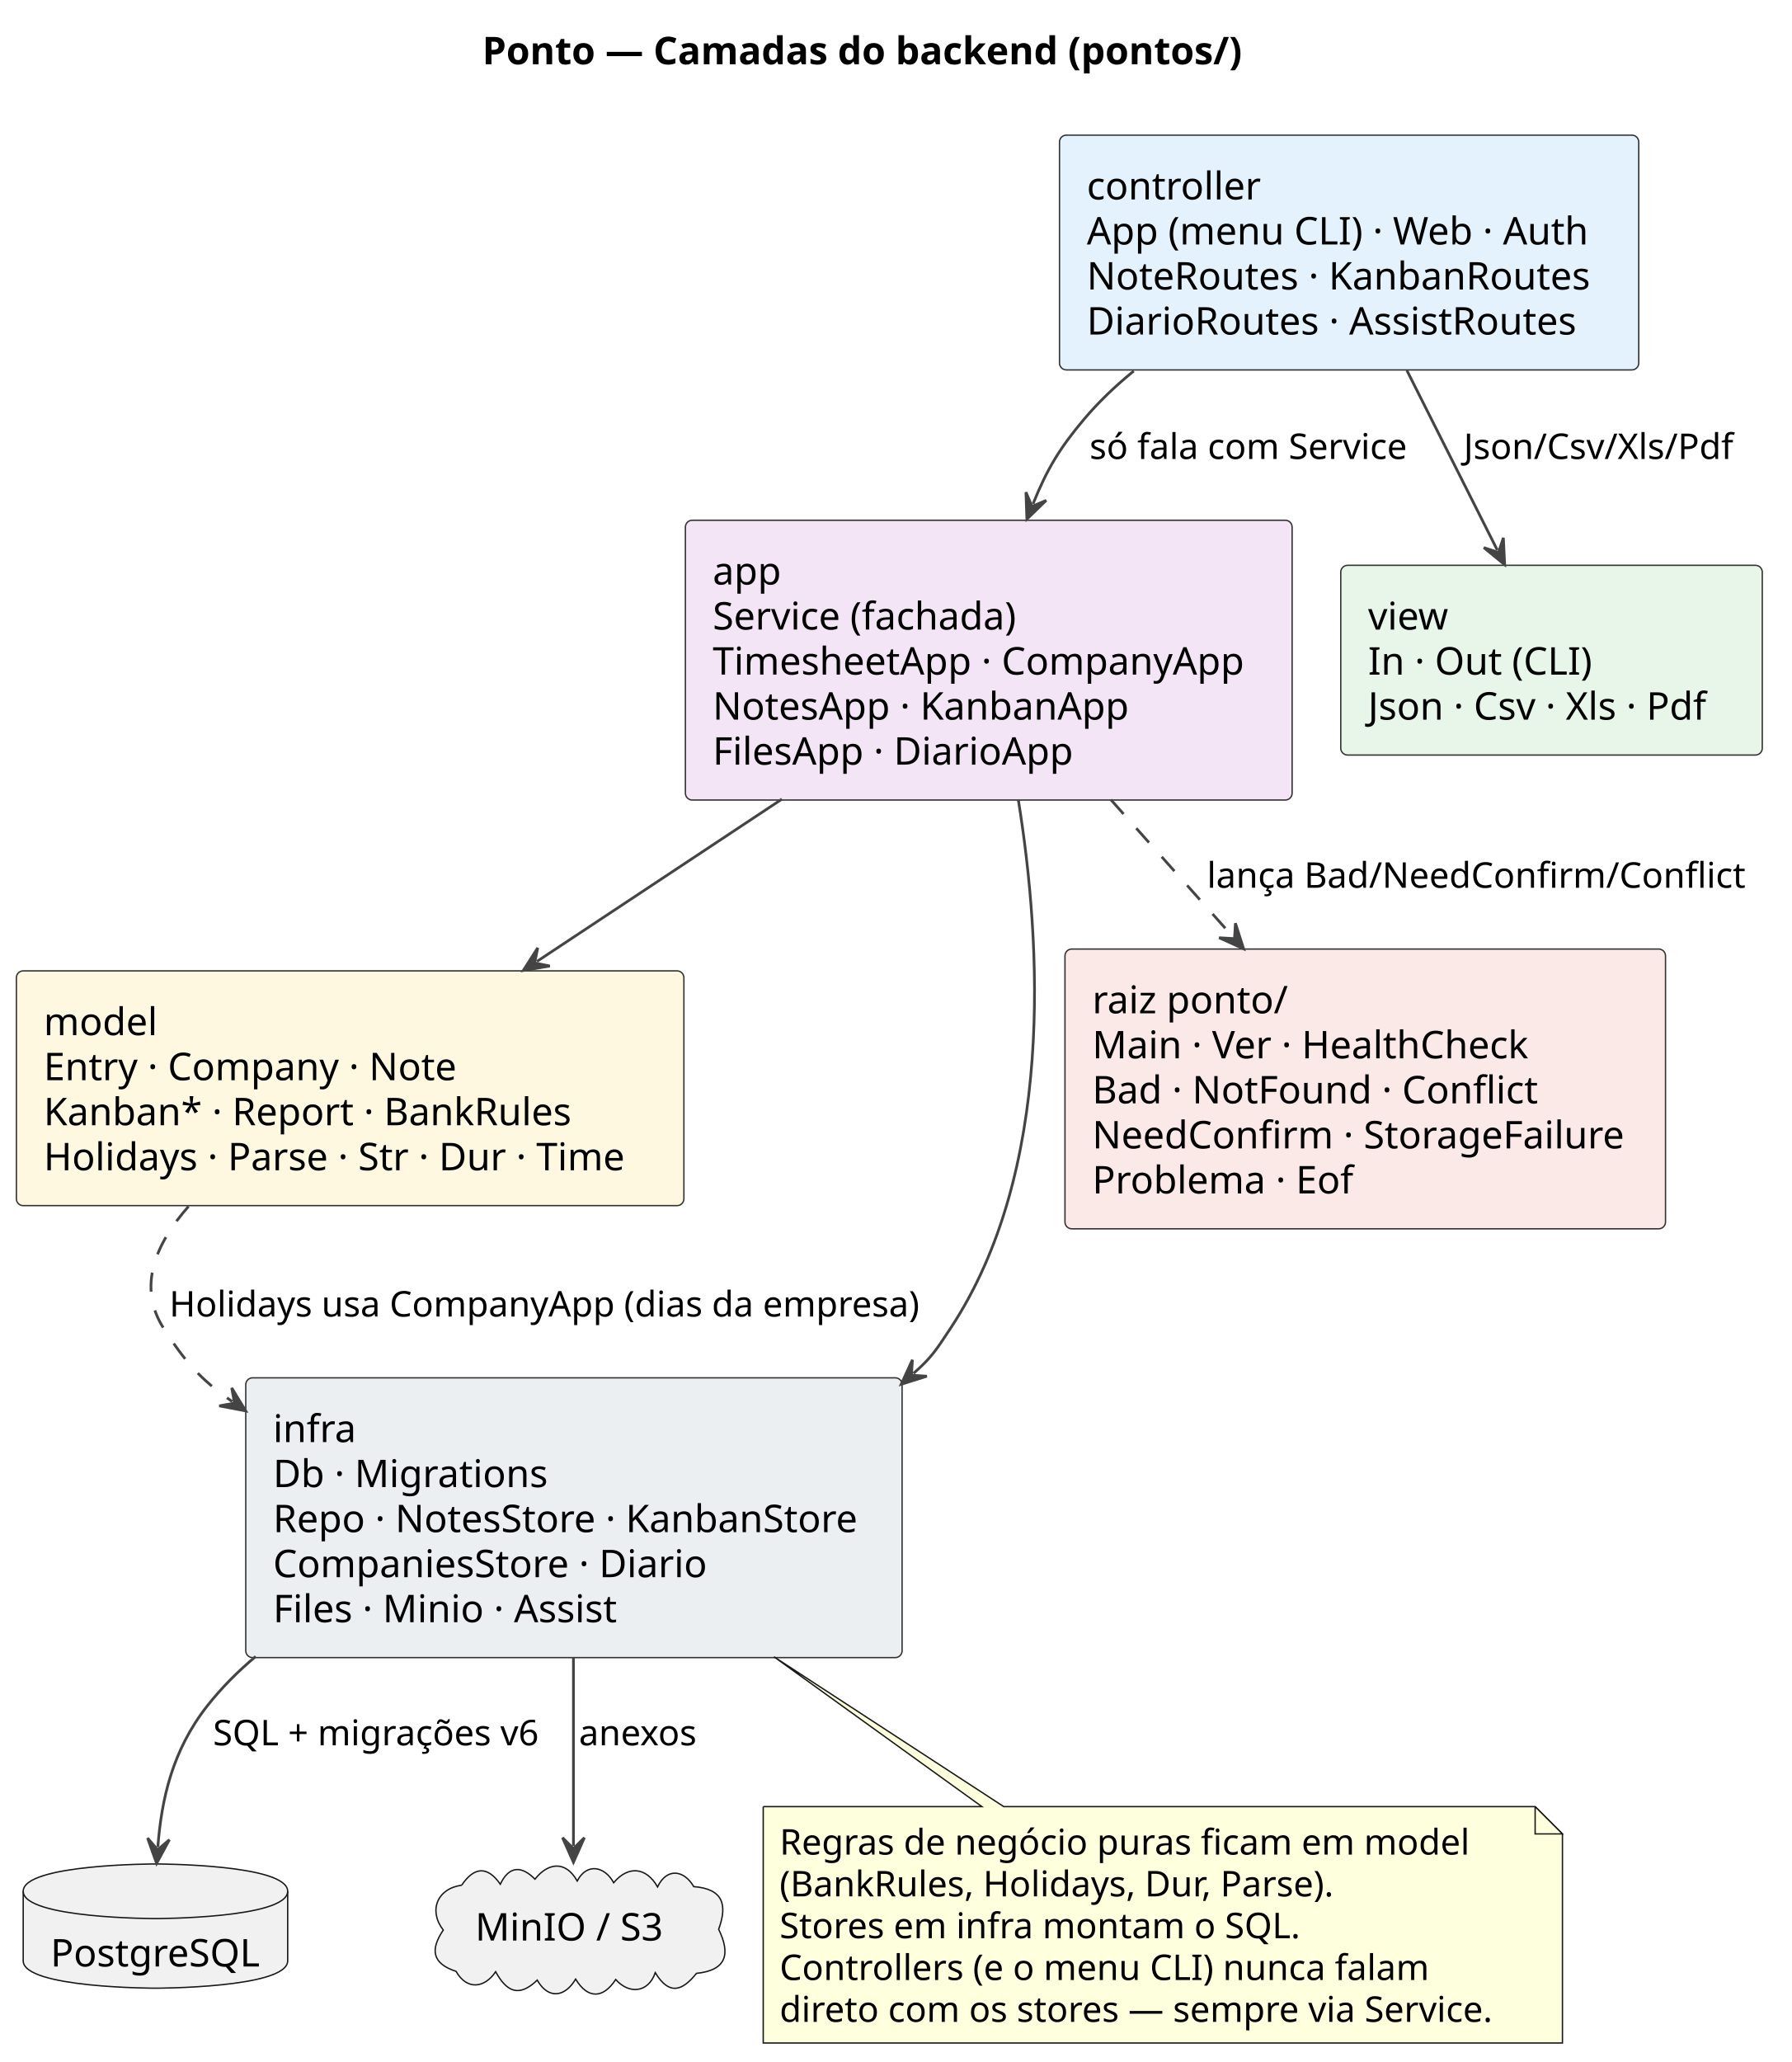
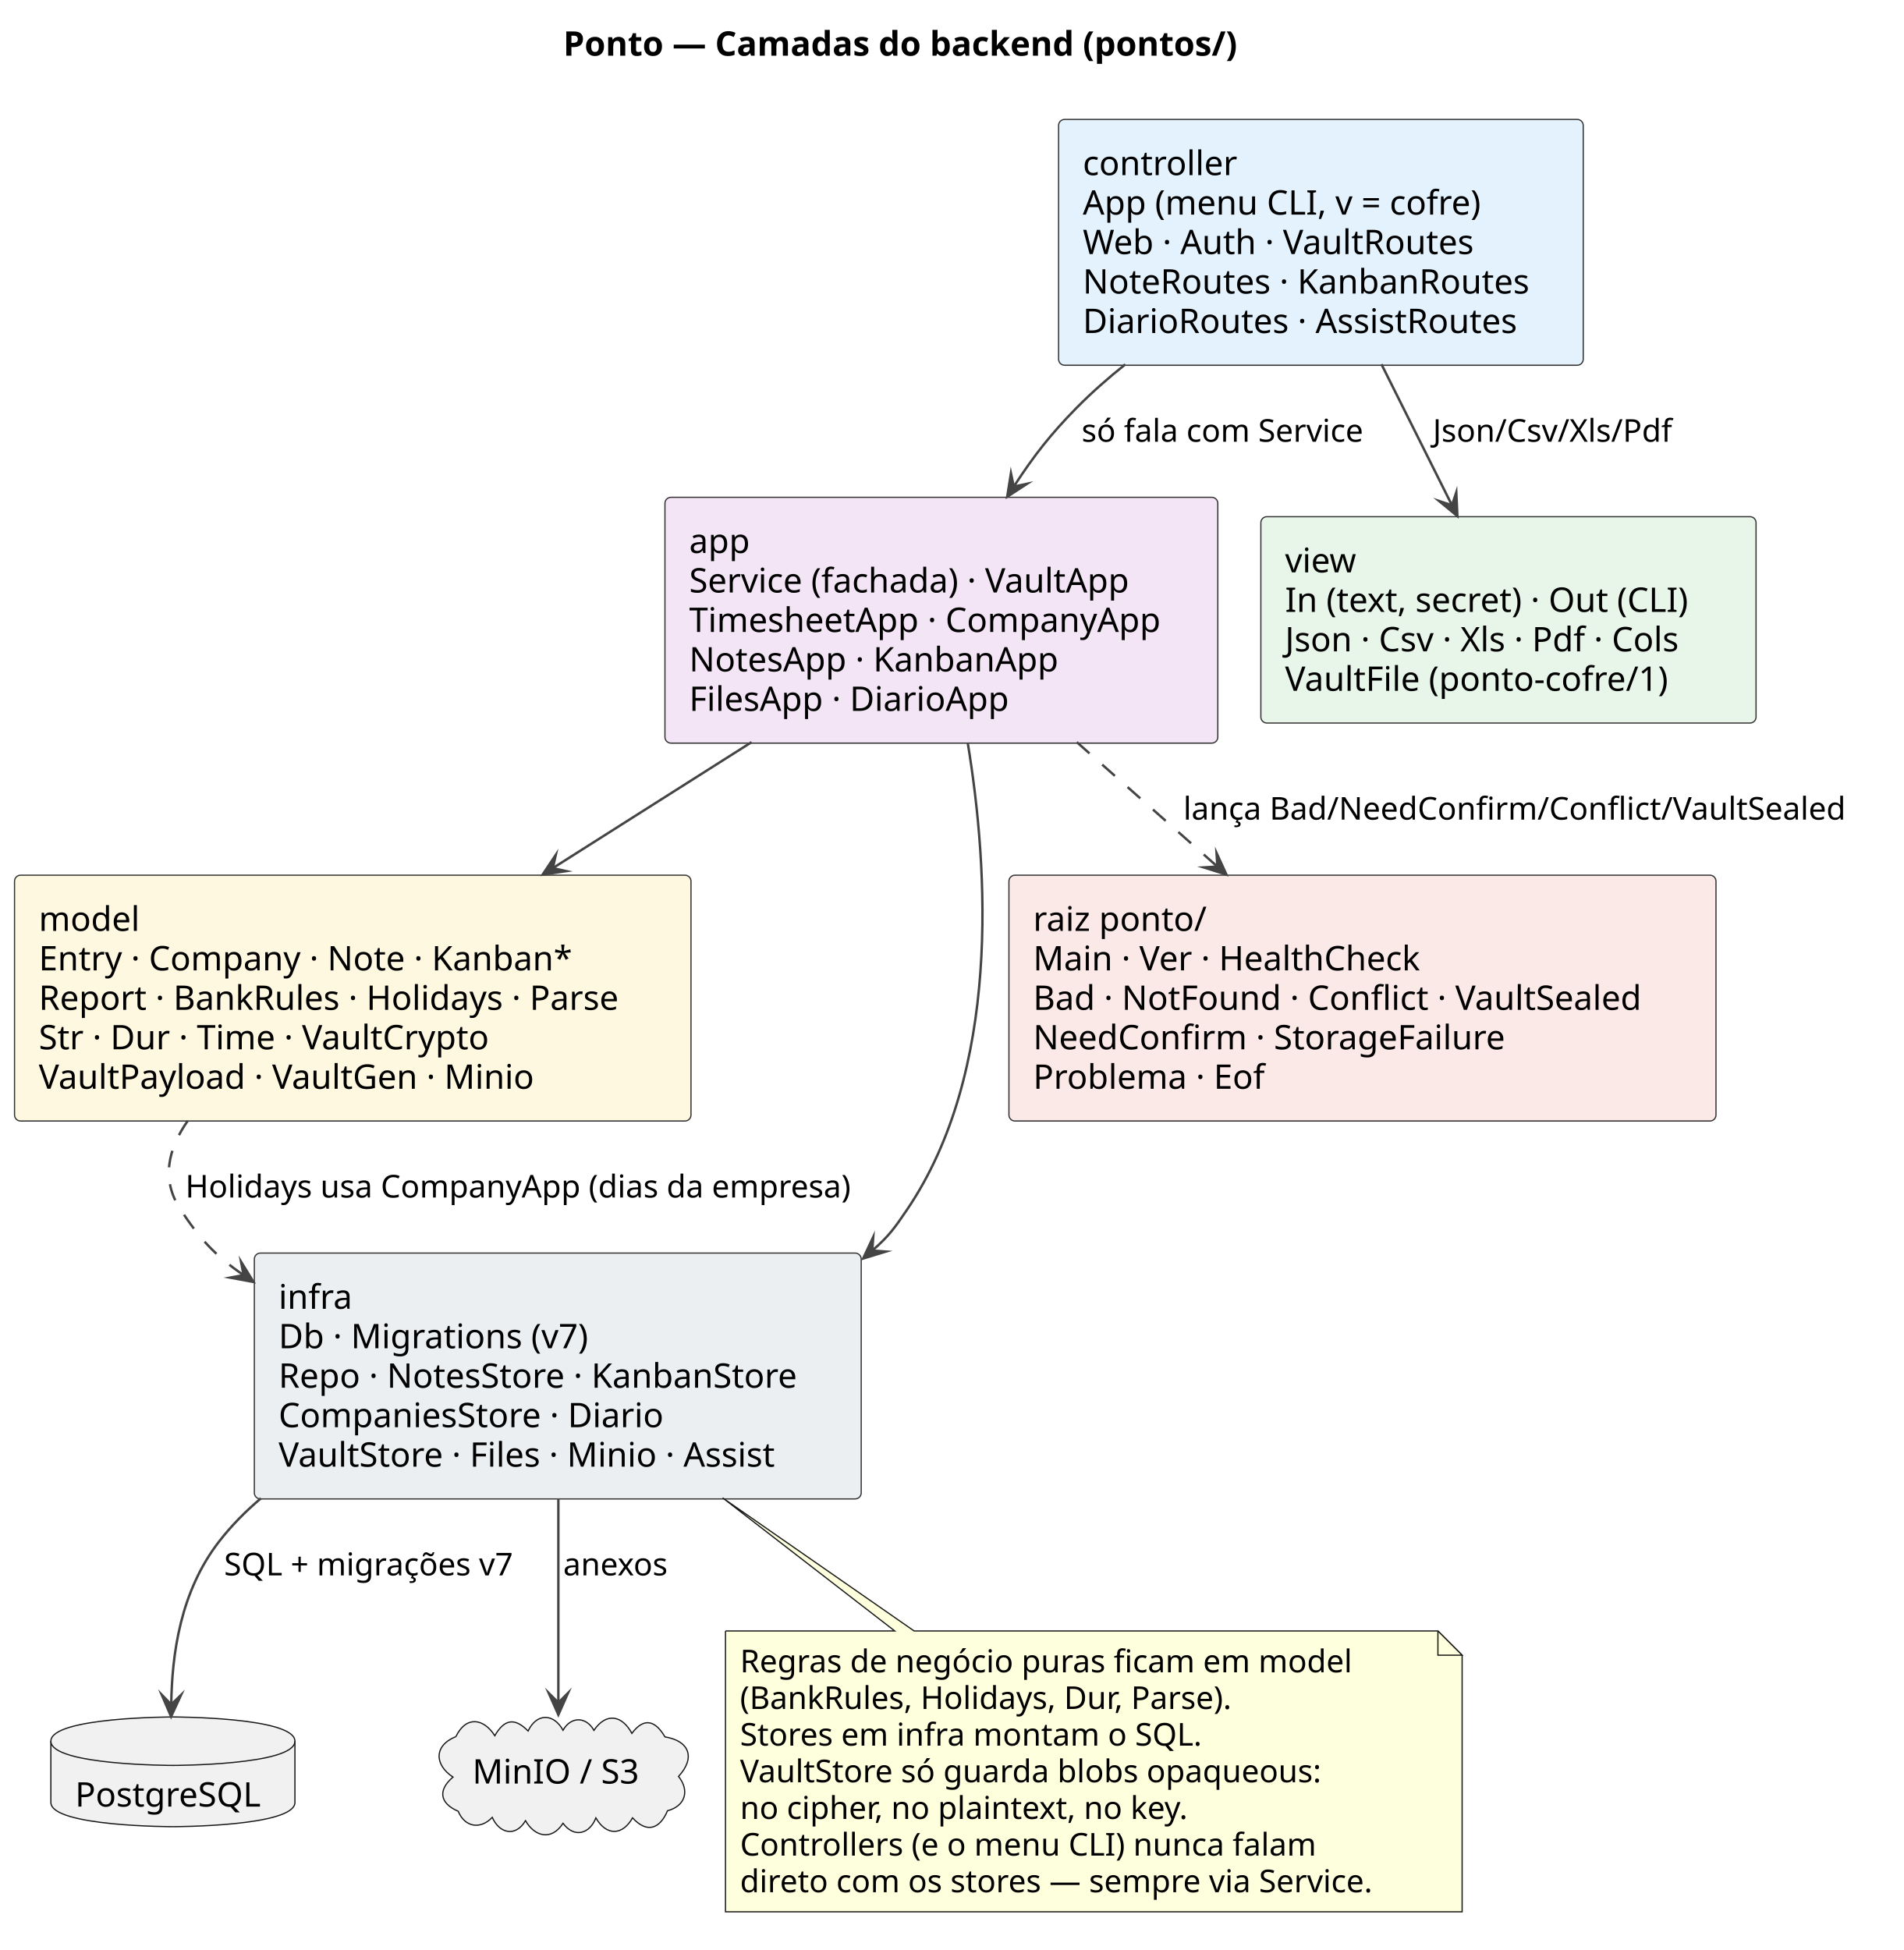
- <svg xmlns="http://www.w3.org/2000/svg" contentStyleType="text/css" data-diagram-type="DESCRIPTION" height="755px" preserveAspectRatio="none" style="width:656px;height:755px;background:#FFFFFF;" version="1.1" viewBox="0 0 656 755" width="656px" zoomAndPan="magnify">
+ <svg xmlns="http://www.w3.org/2000/svg" version="1.1" data-diagram-type="DESCRIPTION" style="width:786px;height:805px;background:#FFFFFF;" width="786px" height="805px" viewBox="0 0 786 805" zoomAndPan="magnify" preserveAspectRatio="none" contentStyleType="text/css">
  <defs />
-   <g>
+   <g font-family="sans-serif" lengthAdjust="spacing">
    <g class="title" data-source-line="1">
-       <text fill="#000000" font-family="sans-serif" font-size="14" font-weight="bold" lengthAdjust="spacing" textLength="290.787" x="176.606" y="23.535">Ponto — Camadas do backend (pontos/)</text>
+       <text x="232.517" y="22.995" fill="#000" font-size="14" textLength="314.446" font-weight="700">Ponto — Camadas do backend (pontos/)</text>
    </g>
-     <g class="entity" data-entity="ctrl" data-source-line="10" data-uid="ent0002" id="entity_ctrl">
-       <rect fill="#E3F2FD" height="85.953" rx="2.5" ry="2.5" style="stroke:#333333;stroke-width:0.5;" width="212.117" x="388" y="49.488" />
-       <text fill="#000000" font-family="sans-serif" font-size="14" lengthAdjust="spacing" textLength="65.645" x="398" y="73.023">controller</text>
-       <text fill="#000000" font-family="sans-serif" font-size="14" lengthAdjust="spacing" textLength="192.117" x="398" y="89.512">App (menu CLI) · Web · Auth</text>
-       <text fill="#000000" font-family="sans-serif" font-size="14" lengthAdjust="spacing" textLength="188.685" x="398" y="106">NoteRoutes · KanbanRoutes</text>
-       <text fill="#000000" font-family="sans-serif" font-size="14" lengthAdjust="spacing" textLength="186.908" x="398" y="122.488">DiarioRoutes · AssistRoutes</text>
+     <g class="entity" data-qualified-name="ctrl" id="ent0001" data-source-line="10">
+       <rect x="437" y="49.297" width="216.588" height="101.484" fill="#E3F2FD" style="stroke:#333;stroke-width:0.5;" rx="2.5" ry="2.5" />
+       <text x="447" y="72.292" fill="#000" font-size="14" textLength="67.095">controller</text>
+       <text x="447" y="88.589" fill="#000" font-size="14" textLength="182.253">App (menu CLI, v = cofre)</text>
+       <text x="447" y="104.886" fill="#000" font-size="14" textLength="175.827">Web · Auth · VaultRoutes</text>
+       <text x="447" y="121.183" fill="#000" font-size="14" textLength="196.588">NoteRoutes · KanbanRoutes</text>
+       <text x="447" y="137.479" fill="#000" font-size="14" textLength="192.773">DiarioRoutes · AssistRoutes</text>
    </g>
-     <g class="entity" data-entity="app" data-source-line="12" data-uid="ent0003" id="entity_app">
-       <rect fill="#F3E5F5" height="102.441" rx="2.5" ry="2.5" style="stroke:#333333;stroke-width:0.5;" width="222.186" x="251" y="190.488" />
-       <text fill="#000000" font-family="sans-serif" font-size="14" lengthAdjust="spacing" textLength="25.355" x="261" y="214.023">app</text>
-       <text fill="#000000" font-family="sans-serif" font-size="14" lengthAdjust="spacing" textLength="113.88" x="261" y="230.512">Service (fachada)</text>
-       <text fill="#000000" font-family="sans-serif" font-size="14" lengthAdjust="spacing" textLength="202.186" x="261" y="247">TimesheetApp · CompanyApp</text>
-       <text fill="#000000" font-family="sans-serif" font-size="14" lengthAdjust="spacing" textLength="157.76" x="261" y="263.488">NotesApp · KanbanApp</text>
-       <text fill="#000000" font-family="sans-serif" font-size="14" lengthAdjust="spacing" textLength="139.029" x="261" y="279.977">FilesApp · DiarioApp</text>
+     <g class="entity" data-qualified-name="app" id="ent0002" data-source-line="12">
+       <rect x="274.5" y="205.297" width="228.229" height="101.484" fill="#F3E5F5" style="stroke:#333;stroke-width:0.5;" rx="2.5" ry="2.5" />
+       <text x="284.5" y="228.292" fill="#000" font-size="14" textLength="26.353">app</text>
+       <text x="284.5" y="244.589" fill="#000" font-size="14" textLength="200.348">Service (fachada) · VaultApp</text>
+       <text x="284.5" y="260.886" fill="#000" font-size="14" textLength="208.229">TimesheetApp · CompanyApp</text>
+       <text x="284.5" y="277.183" fill="#000" font-size="14" textLength="161.458">NotesApp · KanbanApp</text>
+       <text x="284.5" y="293.479" fill="#000" font-size="14" textLength="141.251">FilesApp · DiarioApp</text>
    </g>
-     <g class="entity" data-entity="model" data-source-line="14" data-uid="ent0004" id="entity_model">
-       <rect fill="#FFF8E1" height="85.953" rx="2.5" ry="2.5" style="stroke:#333333;stroke-width:0.5;" width="244.444" x="6" y="355.488" />
-       <text fill="#000000" font-family="sans-serif" font-size="14" lengthAdjust="spacing" textLength="42.328" x="16" y="379.023">model</text>
-       <text fill="#000000" font-family="sans-serif" font-size="14" lengthAdjust="spacing" textLength="157.015" x="16" y="395.512">Entry · Company · Note</text>
-       <text fill="#000000" font-family="sans-serif" font-size="14" lengthAdjust="spacing" textLength="198.324" x="16" y="412">Kanban* · Report · BankRules</text>
-       <text fill="#000000" font-family="sans-serif" font-size="14" lengthAdjust="spacing" textLength="224.444" x="16" y="428.488">Holidays · Parse · Str · Dur · Time</text>
+     <g class="entity" data-qualified-name="model" id="ent0003" data-source-line="14">
+       <rect x="6" y="361.297" width="279.253" height="101.484" fill="#FFF8E1" style="stroke:#333;stroke-width:0.5;" rx="2.5" ry="2.5" />
+       <text x="16" y="384.292" fill="#000" font-size="14" textLength="43.593">model</text>
+       <text x="16" y="400.589" fill="#000" font-size="14" textLength="237.016">Entry · Company · Note · Kanban*</text>
+       <text x="16" y="416.886" fill="#000" font-size="14" textLength="259.253">Report · BankRules · Holidays · Parse</text>
+       <text x="16" y="433.183" fill="#000" font-size="14" textLength="203.451">Str · Dur · Time · VaultCrypto</text>
+       <text x="16" y="449.479" fill="#000" font-size="14" textLength="220.377">VaultPayload · VaultGen · Minio</text>
    </g>
-     <g class="entity" data-entity="infra" data-source-line="16" data-uid="ent0005" id="entity_infra">
-       <rect fill="#ECEFF1" height="102.441" rx="2.5" ry="2.5" style="stroke:#333333;stroke-width:0.5;" width="240.356" x="90" y="504.488" />
-       <text fill="#000000" font-family="sans-serif" font-size="14" lengthAdjust="spacing" textLength="31.343" x="100" y="528.023">infra</text>
-       <text fill="#000000" font-family="sans-serif" font-size="14" lengthAdjust="spacing" textLength="104.59" x="100" y="544.512">Db · Migrations</text>
-       <text fill="#000000" font-family="sans-serif" font-size="14" lengthAdjust="spacing" textLength="220.356" x="100" y="561">Repo · NotesStore · KanbanStore</text>
-       <text fill="#000000" font-family="sans-serif" font-size="14" lengthAdjust="spacing" textLength="164.404" x="100" y="577.488">CompaniesStore · Diario</text>
-       <text fill="#000000" font-family="sans-serif" font-size="14" lengthAdjust="spacing" textLength="134.907" x="100" y="593.977">Files · Minio · Assist</text>
+     <g class="entity" data-qualified-name="infra" id="ent0004" data-source-line="16">
+       <rect x="105" y="517.297" width="250.521" height="101.484" fill="#ECEFF1" style="stroke:#333;stroke-width:0.5;" rx="2.5" ry="2.5" />
+       <text x="115" y="540.292" fill="#000" font-size="14" textLength="32.026">infra</text>
+       <text x="115" y="556.589" fill="#000" font-size="14" textLength="138.886">Db · Migrations (v7)</text>
+       <text x="115" y="572.886" fill="#000" font-size="14" textLength="230.521">Repo · NotesStore · KanbanStore</text>
+       <text x="115" y="589.183" fill="#000" font-size="14" textLength="170.235">CompaniesStore · Diario</text>
+       <text x="115" y="605.479" fill="#000" font-size="14" textLength="223.645">VaultStore · Files · Minio · Assist</text>
    </g>
-     <g class="entity" data-entity="view" data-source-line="18" data-uid="ent0006" id="entity_view">
-       <rect fill="#E8F5E9" height="69.465" rx="2.5" ry="2.5" style="stroke:#333333;stroke-width:0.5;" width="154.36" x="491" y="206.988" />
-       <text fill="#000000" font-family="sans-serif" font-size="14" lengthAdjust="spacing" textLength="29.88" x="501" y="230.523">view</text>
-       <text fill="#000000" font-family="sans-serif" font-size="14" lengthAdjust="spacing" textLength="85.531" x="501" y="247.012">In · Out (CLI)</text>
-       <text fill="#000000" font-family="sans-serif" font-size="14" lengthAdjust="spacing" textLength="134.36" x="501" y="263.5">Json · Csv · Xls · Pdf</text>
+     <g class="entity" data-qualified-name="view" id="ent0005" data-source-line="18">
+       <rect x="520.5" y="213.297" width="204.427" height="85.188" fill="#E8F5E9" style="stroke:#333;stroke-width:0.5;" rx="2.5" ry="2.5" />
+       <text x="530.5" y="236.292" fill="#000" font-size="14" textLength="32.238">view</text>
+       <text x="530.5" y="252.589" fill="#000" font-size="14" textLength="184.427">In (text, secret) · Out (CLI)</text>
+       <text x="530.5" y="268.886" fill="#000" font-size="14" textLength="180.175">Json · Csv · Xls · Pdf · Cols</text>
+       <text x="530.5" y="285.183" fill="#000" font-size="14" textLength="170.844">VaultFile (ponto-cofre/1)</text>
    </g>
-     <g class="entity" data-entity="root" data-source-line="20" data-uid="ent0007" id="entity_root">
-       <rect fill="#FBE9E7" height="102.441" rx="2.5" ry="2.5" style="stroke:#333333;stroke-width:0.5;" width="219.924" x="390" y="347.488" />
-       <text fill="#000000" font-family="sans-serif" font-size="14" lengthAdjust="spacing" textLength="77.239" x="400" y="371.023">raiz ponto/</text>
-       <text fill="#000000" font-family="sans-serif" font-size="14" lengthAdjust="spacing" textLength="167.105" x="400" y="387.512">Main · Ver · HealthCheck</text>
-       <text fill="#000000" font-family="sans-serif" font-size="14" lengthAdjust="spacing" textLength="170.269" x="400" y="404">Bad · NotFound · Conflict</text>
-       <text fill="#000000" font-family="sans-serif" font-size="14" lengthAdjust="spacing" textLength="199.924" x="400" y="420.488">NeedConfirm · StorageFailure</text>
-       <text fill="#000000" font-family="sans-serif" font-size="14" lengthAdjust="spacing" textLength="98.15" x="400" y="436.977">Problema · Eof</text>
+     <g class="entity" data-qualified-name="root" id="ent0006" data-source-line="20">
+       <rect x="416.5" y="361.297" width="291.886" height="101.484" fill="#FBE9E7" style="stroke:#333;stroke-width:0.5;" rx="2.5" ry="2.5" />
+       <text x="426.5" y="384.292" fill="#000" font-size="14" textLength="75.12">raiz ponto/</text>
+       <text x="426.5" y="400.589" fill="#000" font-size="14" textLength="173.106">Main · Ver · HealthCheck</text>
+       <text x="426.5" y="416.886" fill="#000" font-size="14" textLength="271.886">Bad · NotFound · Conflict · VaultSealed</text>
+       <text x="426.5" y="433.183" fill="#000" font-size="14" textLength="207.792">NeedConfirm · StorageFailure</text>
+       <text x="426.5" y="449.479" fill="#000" font-size="14" textLength="102.061">Problema · Eof</text>
    </g>
-     <g class="entity" data-entity="db" data-source-line="22" data-uid="ent0008" id="entity_db">
-       <path d="M8.5,692.488 C8.5,682.488 56.925,682.488 56.925,682.488 C56.925,682.488 105.35,682.488 105.35,692.488 L105.35,717.977 C105.35,727.977 56.925,727.977 56.925,727.977 C56.925,727.977 8.5,727.977 8.5,717.977 L8.5,692.488" fill="#F1F1F1" style="stroke:#181818;stroke-width:0.5;" />
-       <path d="M8.5,692.488 C8.5,702.488 56.925,702.488 56.925,702.488 C56.925,702.488 105.35,702.488 105.35,692.488" fill="none" style="stroke:#181818;stroke-width:0.5;" />
-       <text fill="#000000" font-family="sans-serif" font-size="14" lengthAdjust="spacing" textLength="76.85" x="18.5" y="720.023">PostgreSQL</text>
+     <g class="entity" data-qualified-name="db" id="ent0007" data-source-line="22">
+       <path d="M21,718.797 C21,708.797 71.376,708.797 71.376,708.797 C71.376,708.797 121.753,708.797 121.753,718.797 L121.753,744.094 C121.753,754.094 71.376,754.094 71.376,754.094 C71.376,754.094 21,754.094 21,744.094 L21,718.797" style="stroke:#181818;stroke-width:0.5;" fill="#F1F1F1" />
+       <path d="M21,718.797 C21,728.797 71.376,728.797 71.376,728.797 C71.376,728.797 121.753,728.797 121.753,718.797" style="stroke:#181818;stroke-width:0.5;" fill="none" />
+       <text x="31" y="745.792" fill="#000" font-size="14" textLength="80.753">PostgreSQL</text>
    </g>
-     <g class="entity" data-entity="s3" data-source-line="23" data-uid="ent0009" id="entity_s3">
-       <path d="M169.069,690.268 C173.513,683.627 178.418,682.997 183.216,689.898 C186.412,683.144 190.992,683.032 195.9,688.053 C200.755,681.944 207.114,681.155 211.38,688.72 C215.082,681.73 221.632,683.579 224.729,689.352 C230.125,682.937 236.693,683.67 240.798,690.876 C244.243,683.729 250.516,684.691 254.058,690.779 C264.771,691.617 266.505,697.347 263.175,706.387 C267.512,715.34 266.24,721.399 255.053,722.549 C249.756,729.137 245.024,730.621 239.972,722.301 C237.372,729.786 230.305,730.255 225.476,724.798 C220.873,731.862 215.264,732.023 210.8,724.657 C206.994,731.138 200.9,732.299 196.735,725.024 C189.965,731.558 185.493,729.192 181.505,721.95 C177.423,728.036 170.964,728.76 167.008,721.81 C158.185,718.939 157.52,713.786 162.33,706.696 C156.817,699.561 160.124,691.472 169.069,690.268" fill="#F1F1F1" style="stroke:#181818;stroke-width:0.5;" />
-       <text fill="#000000" font-family="sans-serif" font-size="14" lengthAdjust="spacing" textLength="72.297" x="174" y="710.523">MinIO / S3</text>
+     <g class="entity" data-qualified-name="s3" id="ent0008" data-source-line="23">
+       <path d="M188.204,716.903 C192.42,708.16 199.677,709.336 204.261,716.532 C208.127,709.82 212.377,708.842 218,714.595 C221.55,707.113 228.555,707.219 232.427,714.276 C235.652,708.51 241.987,708.561 245.178,714.313 C250.335,706.735 256.88,708.183 260.846,715.561 C266.063,708.58 270.723,710.55 274.501,717.021 C284.74,718.691 287.139,725.754 280.107,733.353 C284.773,739.172 282.954,745.573 275.559,747.52 C272.409,754.991 267.123,756.987 261.128,750.45 C256.879,757.957 250.265,757.864 245.989,750.478 C243.436,757.085 237.076,758.936 232.418,752.703 C227.667,760.055 220.717,758.21 216.939,751.623 C212.742,758.645 206.06,756.775 203.215,750.252 C198.355,755.354 191.907,754.393 189.156,747.732 C181.542,744.451 180.634,739.023 187.007,733.614 C179.42,728.662 178.905,720.646 188.204,716.903" style="stroke:#181818;stroke-width:0.5;" fill="#F1F1F1" />
+       <text x="195" y="736.292" fill="#000" font-size="14" textLength="71.401">MinIO / S3</text>
    </g>
-     <g class="entity" data-entity="N1" data-source-line="35" data-uid="ent0018" id="entity_N1">
-       <path d="M279.5,661.488 L279.5,748.041 A0,0 0 0 0 279.5,748.041 L572.18,748.041 A0,0 0 0 0 572.18,748.041 L572.18,671.488 L562.18,661.488 L367.575,661.488 L283.429,606.631 L359.575,661.488 L279.5,661.488 A0,0 0 0 0 279.5,661.488" fill="#FEFFDD" style="stroke:#181818;stroke-width:0.5;" />
-       <path d="M562.18,661.488 L562.18,671.488 L572.18,671.488 L562.18,661.488" fill="#FEFFDD" style="stroke:#181818;stroke-width:0.5;" />
-       <text fill="#000000" font-family="sans-serif" font-size="13" lengthAdjust="spacing" textLength="261.174" x="285.5" y="679.057">Regras de negócio puras ficam em model</text>
-       <text fill="#000000" font-family="sans-serif" font-size="13" lengthAdjust="spacing" textLength="211.999" x="285.5" y="694.367">(BankRules, Holidays, Dur, Parse).</text>
-       <text fill="#000000" font-family="sans-serif" font-size="13" lengthAdjust="spacing" textLength="196.587" x="285.5" y="709.678">Stores em infra montam o SQL.</text>
-       <text fill="#000000" font-family="sans-serif" font-size="13" lengthAdjust="spacing" textLength="246.543" x="285.5" y="724.988">Controllers (e o menu CLI) nunca falam</text>
-       <text fill="#000000" font-family="sans-serif" font-size="13" lengthAdjust="spacing" textLength="271.68" x="285.5" y="740.299">direto com os stores — sempre via Service.</text>
+     <g class="entity" data-qualified-name="N1" id="ent0017" data-source-line="35">
+       <path d="M299.5,673.297 L299.5,789.227 A0,0 0 0 0 299.5,789.227 L603.593,789.227 A0,0 0 0 0 603.593,789.227 L603.593,683.297 L593.593,673.297 L377.368,673.297 L298.309,618.35 L369.368,673.297 L299.5,673.297 A0,0 0 0 0 299.5,673.297" style="stroke:#181818;stroke-width:0.5;" fill="#FEFFDD" />
+       <path d="M593.593,673.297 L593.593,683.297 L603.593,683.297 L593.593,673.297" style="stroke:#181818;stroke-width:0.5;" fill="#FEFFDD" />
+       <text x="305.5" y="690.364" fill="#000" font-size="13" textLength="271.248">Regras de negócio puras ficam em model</text>
+       <text x="305.5" y="705.497" fill="#000" font-size="13" textLength="222.53">(BankRules, Holidays, Dur, Parse).</text>
+       <text x="305.5" y="720.629" fill="#000" font-size="13" textLength="204.877">Stores em infra montam o SQL.</text>
+       <text x="305.5" y="735.762" fill="#000" font-size="13" textLength="256.579">VaultStore só guarda blobs opaqueous:</text>
+       <text x="305.5" y="750.895" fill="#000" font-size="13" textLength="203.017">no cipher, no plaintext, no key.</text>
+       <text x="305.5" y="766.028" fill="#000" font-size="13" textLength="255.804">Controllers (e o menu CLI) nunca falam</text>
+       <text x="305.5" y="781.161" fill="#000" font-size="13" textLength="283.093">direto com os stores — sempre via Service.</text>
    </g>
-     <g class="link" data-entity-1="ctrl" data-entity-2="app" data-uid="lnk10" id="link_ctrl_app">
-       <polygon fill="#444444" points="376.058,190.065,383.134,183.214,377.928,185.427,375.714,180.222,376.058,190.065" style="stroke:#444444;stroke-width:1;" />
-       <path d="M415.203,135.835 C408.565,141.236 402.356,147.126 397,153.488 C388.089,164.076 383.48,171.659 378.302,184.5" fill="none" style="stroke:#444444;stroke-width:1;" />
-       <text fill="#000000" font-family="sans-serif" font-size="13" lengthAdjust="spacing" textLength="120.58" x="399" y="168.057">só fala com Service</text>
+     <g class="link" data-entity-1="ent0001" data-entity-2="ent0002" id="lnk9" data-link-type="dependency">
+       <polygon points="415.791,205.07,424.043,199.693,418.511,200.874,417.33,195.342,415.791,205.07" fill="#444" style="stroke:#444;stroke-width:1;stroke-linejoin:miter;stroke-miterlimit:10;" />
+       <path d="M464.542,150.421 C457.449,156.076 450.644,162.063 444.5,168.297 C433.826,179.128 426.786,188.106 418.511,200.874" style="stroke:#444;stroke-width:1;" fill="none" />
+       <text x="446.5" y="182.364" fill="#000" font-size="13" textLength="127.055">só fala com Service</text>
    </g>
-     <g class="link" data-entity-1="app" data-entity-2="model" data-uid="lnk11" id="link_app_model">
-       <polygon fill="#444444" points="191.628,355.341,201.34,353.706,195.797,352.58,196.923,347.036,191.628,355.341" style="stroke:#444444;stroke-width:1;" />
-       <path d="M286.35,292.598 C255.772,312.853 225.872,332.659 196.63,352.028" fill="none" style="stroke:#444444;stroke-width:1;" />
+     <g class="link" data-entity-1="ent0002" data-entity-2="ent0003" id="lnk10" data-link-type="dependency">
+       <polygon points="223.994,361.052,233.737,359.613,228.217,358.375,229.455,352.855,223.994,361.052" fill="#444" style="stroke:#444;stroke-width:1;stroke-linejoin:miter;stroke-miterlimit:10;" />
+       <path d="M310.276,306.371 C282.666,323.869 255.85,340.863 228.217,358.375" style="stroke:#444;stroke-width:1;" fill="none" />
    </g>
-     <g class="link" data-entity-1="app" data-entity-2="infra" data-uid="lnk12" id="link_app_infra">
-       <polygon fill="#444444" points="330.029,506.847,339.425,503.895,333.779,503.54,334.134,497.894,330.029,506.847" style="stroke:#444444;stroke-width:1;" />
-       <path d="M372.923,292.869 C381.43,345.677 386.199,428.832 348,486.488 C342.984,494.059 341.367,496.849 334.529,502.879" fill="none" style="stroke:#444444;stroke-width:1;" />
+     <g class="link" data-entity-1="ent0002" data-entity-2="ent0004" id="lnk11" data-link-type="dependency">
+       <polygon points="356.312,519.549,365.731,516.671,360.088,516.272,360.488,510.629,356.312,519.549" fill="#444" style="stroke:#444;stroke-width:1;stroke-linejoin:miter;stroke-miterlimit:10;" />
+       <path d="M399.476,306.535 C408.142,359.119 413.15,442.199 374.5,499.297 C369.392,506.842 366.985,510.287 360.088,516.272" style="stroke:#444;stroke-width:1;" fill="none" />
    </g>
-     <g class="link" data-entity-1="model" data-entity-2="infra" data-uid="lnk13" id="link_model_infra">
-       <polygon fill="#444444" points="89.978,516.599,84.863,508.183,85.87,513.749,80.303,514.756,89.978,516.599" style="stroke:#444444;stroke-width:1;" />
-       <path d="M69.042,441.717 C56.811,455.589 50.236,471.342 60,486.488 C67.746,498.504 73.258,505.001 85.048,513.179" fill="none" style="stroke:#444444;stroke-width:1;stroke-dasharray:7,7;" />
-       <text fill="#000000" font-family="sans-serif" font-size="13" lengthAdjust="spacing" textLength="284.438" x="62" y="482.057">Holidays usa CompanyApp (dias da empresa)</text>
+     <g class="link" data-entity-1="ent0003" data-entity-2="ent0004" id="lnk12" data-link-type="dependency">
+       <polygon points="104.664,529.224,99.505,520.834,100.541,526.396,94.98,527.431,104.664,529.224" fill="#444" style="stroke:#444;stroke-width:1;stroke-linejoin:miter;stroke-miterlimit:10;" />
+       <path d="M77.534,462.649 C69.357,474.319 66.393,486.956 74.5,499.297 C82.358,511.259 88.715,518.283 100.541,526.396" style="stroke:#444;stroke-width:1;stroke-dasharray:7,7;" fill="none" />
+       <text x="76.5" y="494.364" fill="#000" font-size="13" textLength="296.48">Holidays usa CompanyApp (dias da empresa)</text>
    </g>
-     <g class="link" data-entity-1="infra" data-entity-2="db" data-uid="lnk14" id="link_infra_db">
-       <polygon fill="#444444" points="57.346,682.283,62.023,673.616,57.729,677.298,54.047,673.004,57.346,682.283" style="stroke:#444444;stroke-width:1;" />
-       <path d="M93.633,606.512 C87.142,611.956 81.17,617.934 76,624.488 C62.992,640.978 59.134,658.99 57.805,676.301" fill="none" style="stroke:#444444;stroke-width:1;" />
-       <text fill="#000000" font-family="sans-serif" font-size="13" lengthAdjust="spacing" textLength="126.668" x="78" y="639.057">SQL + migrações v6</text>
+     <g class="link" data-entity-1="ent0004" data-entity-2="ent0007" id="lnk13" data-link-type="dependency">
+       <polygon points="70.626,708.651,74.748,699.706,70.694,703.651,66.749,699.597,70.626,708.651" fill="#444" style="stroke:#444;stroke-width:1;stroke-linejoin:miter;stroke-miterlimit:10;" />
+       <path d="M107.741,618.523 C101.382,623.889 95.549,629.798 90.5,636.297 C74.361,657.071 70.974,683.009 70.694,703.651" style="stroke:#444;stroke-width:1;" fill="none" />
+       <text x="92.5" y="650.364" fill="#000" font-size="13" textLength="132.691">SQL + migrações v7</text>
    </g>
-     <g class="link" data-entity-1="infra" data-entity-2="s3" data-uid="lnk15" id="link_infra_s3">
-       <polygon fill="#444444" points="210,681.865,214,672.865,210,676.865,206,672.865,210,681.865" style="stroke:#444444;stroke-width:1;" />
-       <path d="M210,606.837 C210,632.375 210,656.088 210,675.865" fill="none" style="stroke:#444444;stroke-width:1;" />
-       <text fill="#000000" font-family="sans-serif" font-size="13" lengthAdjust="spacing" textLength="45.075" x="212" y="639.057">anexos</text>
+     <g class="link" data-entity-1="ent0004" data-entity-2="ent0008" id="lnk14" data-link-type="dependency">
+       <polygon points="230.5,707.887,234.5,698.887,230.5,702.887,226.5,698.887,230.5,707.887" fill="#444" style="stroke:#444;stroke-width:1;stroke-linejoin:miter;stroke-miterlimit:10;" />
+       <path d="M230.5,618.57 C230.5,648.413 230.5,679.91 230.5,702.887" style="stroke:#444;stroke-width:1;" fill="none" />
+       <text x="232.5" y="650.364" fill="#000" font-size="13" textLength="46.624">anexos</text>
    </g>
-     <g class="link" data-entity-1="ctrl" data-entity-2="view" data-uid="lnk16" id="link_ctrl_view">
-       <polygon fill="#444444" points="551.016,206.75,550.542,196.913,548.768,202.285,543.397,200.51,551.016,206.75" style="stroke:#444444;stroke-width:1;" />
-       <path d="M515.205,135.613 C526.566,158.18 537.674,180.247 548.318,201.391" fill="none" style="stroke:#444444;stroke-width:1;" />
-       <text fill="#000000" font-family="sans-serif" font-size="13" lengthAdjust="spacing" textLength="108.196" x="536" y="168.057">Json/Csv/Xls/Pdf</text>
+     <g class="link" data-entity-1="ent0001" data-entity-2="ent0005" id="lnk15" data-link-type="dependency">
+       <polygon points="601.633,213.062,601.185,203.223,599.396,208.59,594.03,206.801,601.633,213.062" fill="#444" style="stroke:#444;stroke-width:1;stroke-linejoin:miter;stroke-miterlimit:10;" />
+       <path d="M570.287,150.371 C580.399,170.595 589.726,189.249 599.396,208.59" style="stroke:#444;stroke-width:1;" fill="none" />
+       <text x="591.5" y="182.364" fill="#000" font-size="13" textLength="103.441">Json/Csv/Xls/Pdf</text>
    </g>
-     <g class="link" data-entity-1="app" data-entity-2="root" data-uid="lnk17" id="link_app_root">
-       <polygon fill="#444444" points="455.42,347.417,452.423,338.035,452.095,343.682,446.448,343.355,455.42,347.417" style="stroke:#444444;stroke-width:1;" />
-       <path d="M406.805,292.812 C422.387,310.315 435.866,325.453 451.43,342.935" fill="none" style="stroke:#444444;stroke-width:1;stroke-dasharray:7,7;" />
-       <text fill="#000000" font-family="sans-serif" font-size="13" lengthAdjust="spacing" textLength="205.607" x="442" y="325.057">lança Bad/NeedConfirm/Conflict</text>
+     <g class="link" data-entity-1="ent0002" data-entity-2="ent0006" id="lnk16" data-link-type="dependency">
+       <polygon points="506.294,361.052,502.206,352.092,502.55,357.738,496.904,358.082,506.294,361.052" fill="#444" style="stroke:#444;stroke-width:1;stroke-linejoin:miter;stroke-miterlimit:10;" />
+       <path d="M444.512,306.371 C464.283,323.869 482.764,340.226 502.55,357.738" style="stroke:#444;stroke-width:1;stroke-dasharray:7,7;" fill="none" />
+       <text x="488.5" y="338.364" fill="#000" font-size="13" textLength="289.98">lança Bad/NeedConfirm/Conflict/VaultSealed</text>
    </g>
  </g>
</svg>
